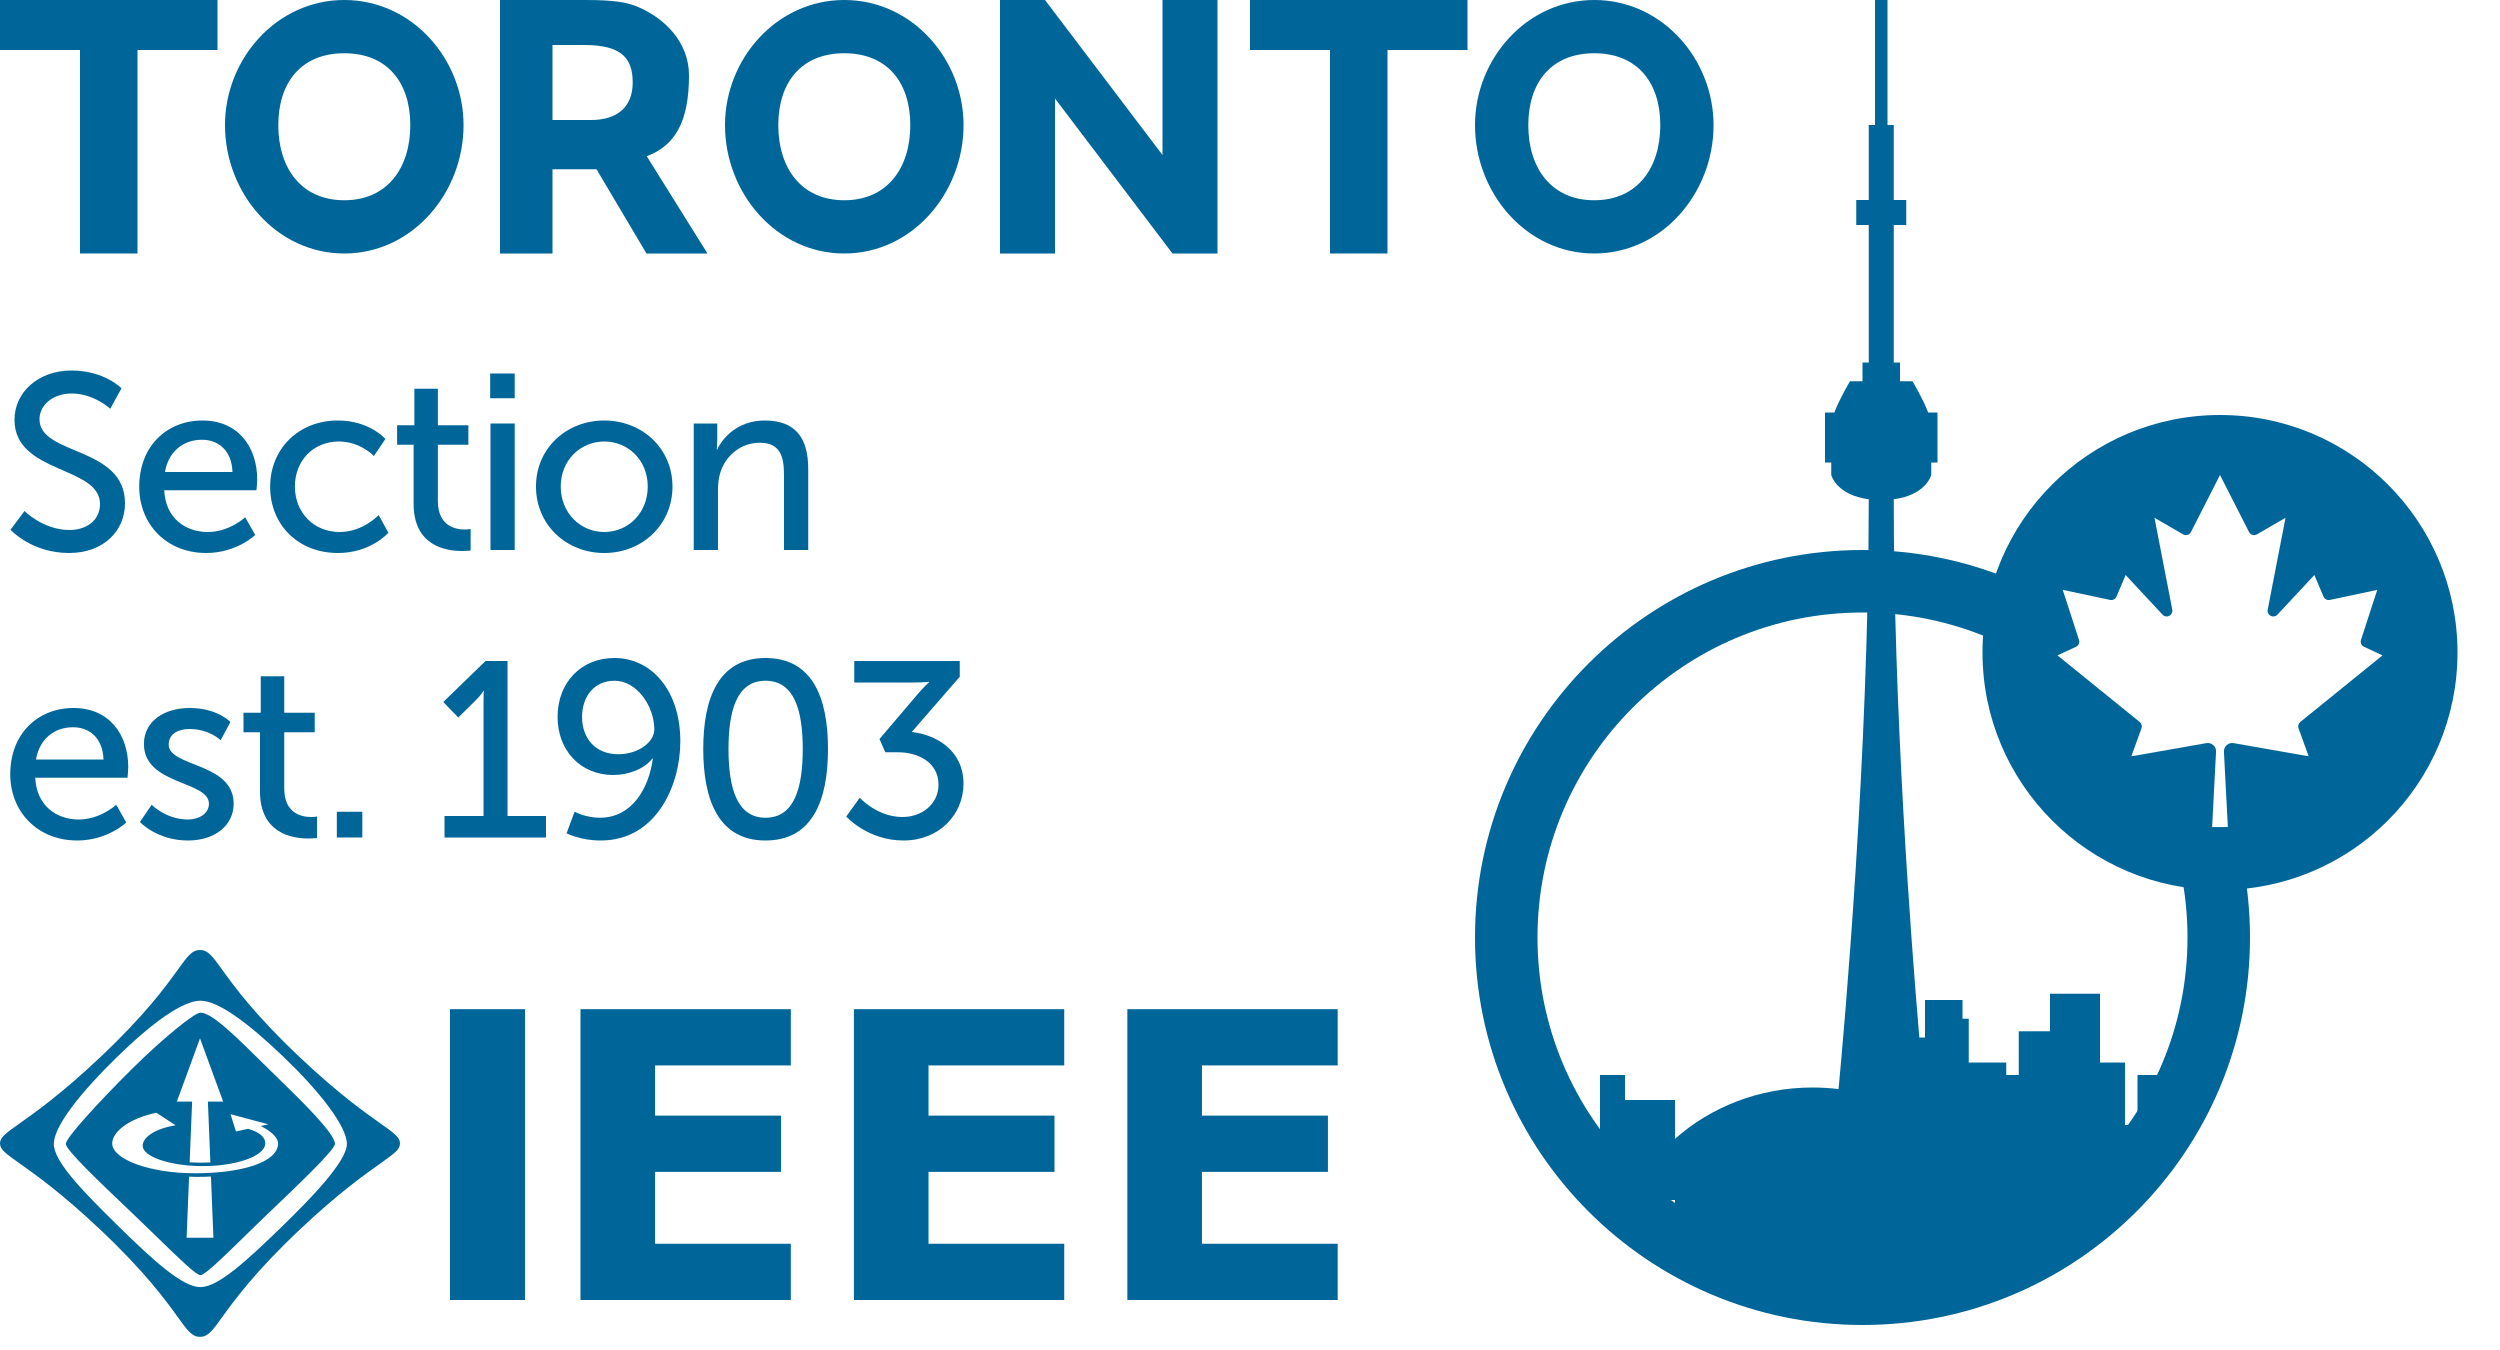
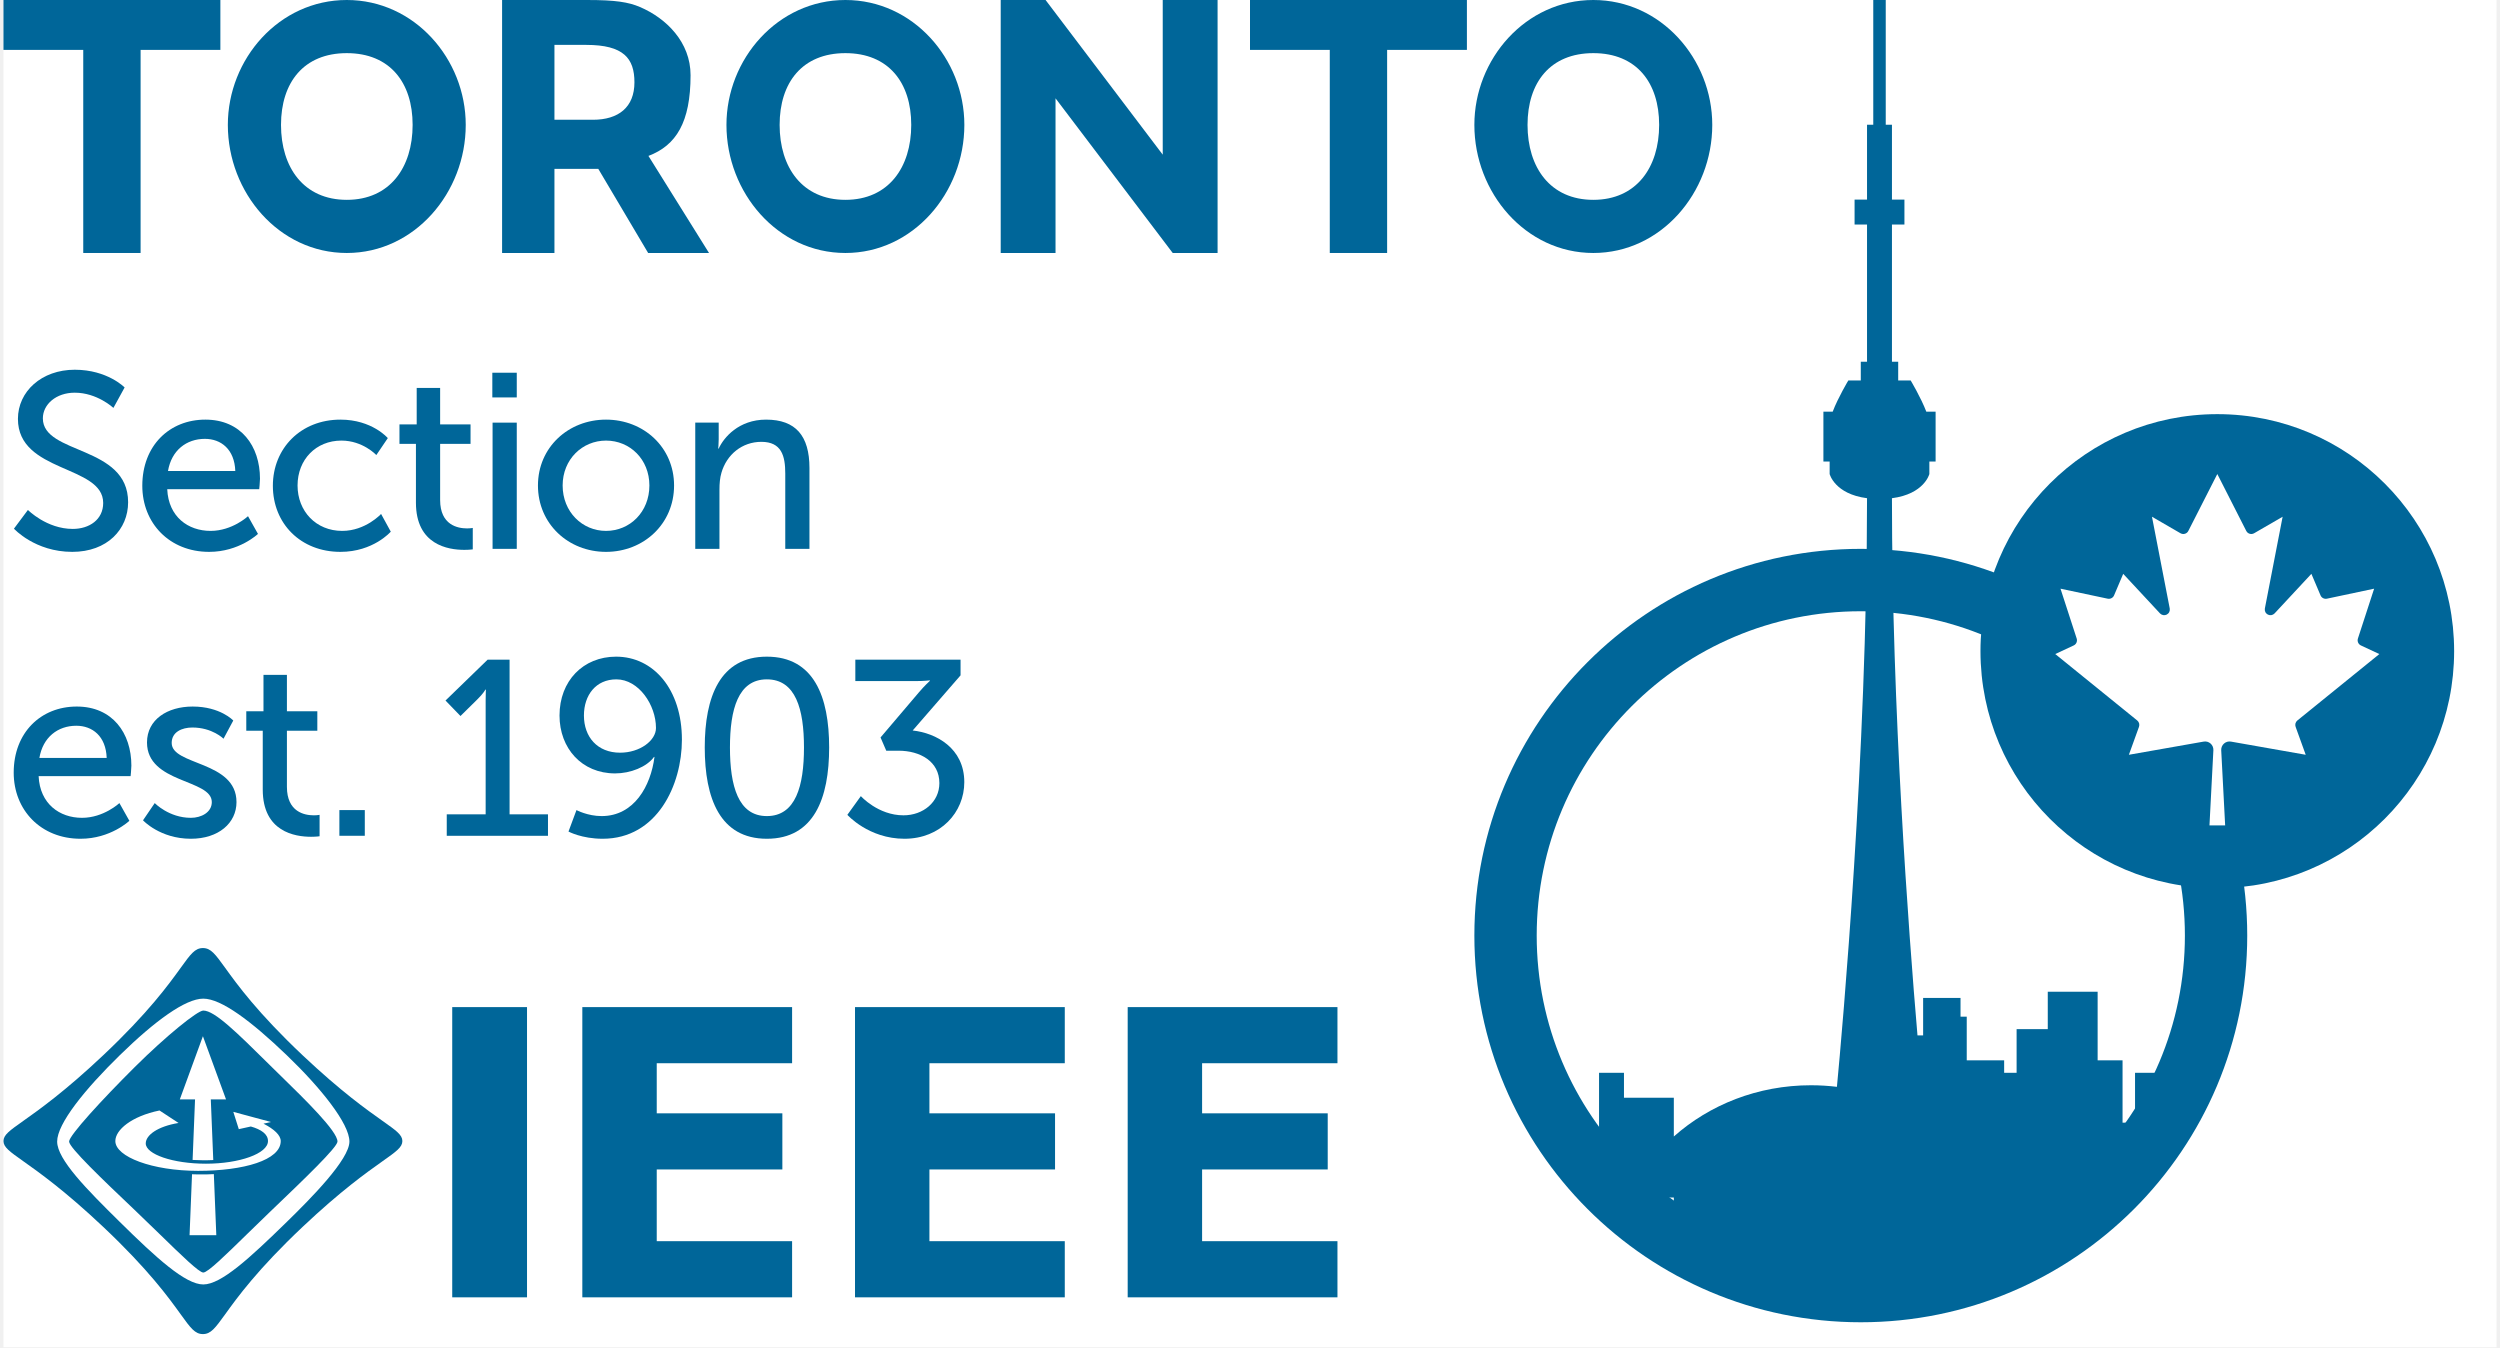
- <svg xmlns="http://www.w3.org/2000/svg" width="100" height="54" viewBox="0 0 100 54" fill="none">
-   <rect width="100" height="54" fill="white" />
-   <path d="M21 52H18V40.367H21V52Z" fill="#006699" />
-   <path d="M31.633 52H23.219V40.367H31.633V42.617H26.203V44.625H31.242V46.875H26.203V49.75H31.633V52Z" fill="#006699" />
-   <path d="M42.57 52H34.156V40.367H42.57V42.617H37.141V44.625H42.18V46.875H37.141V49.75H42.57V52Z" fill="#006699" />
-   <path d="M53.508 52H45.094V40.367H53.508V42.617H48.078V44.625H53.117V46.875H48.078V49.75H53.508V52Z" fill="#006699" />
-   <path d="M0.42 21.19C0.42 21.19 1.26 22.12 2.76 22.12C4.16 22.12 5 21.22 5 20.13C5 17.84 1.58 18.23 1.58 16.77C1.58 16.21 2.11 15.74 2.86 15.74C3.76 15.74 4.41 16.35 4.41 16.35L4.86 15.53C4.86 15.53 4.17 14.82 2.86 14.82C1.53 14.82 0.58 15.69 0.58 16.79C0.58 18.96 4 18.63 4 20.16C4 20.83 3.44 21.2 2.78 21.2C1.73 21.2 0.98 20.44 0.98 20.44L0.42 21.19Z" fill="#006699" />
-   <path d="M5.569 19.47C5.569 20.97 6.659 22.12 8.249 22.12C9.459 22.12 10.209 21.4 10.209 21.4L9.809 20.69C9.809 20.69 9.179 21.28 8.309 21.28C7.409 21.28 6.619 20.72 6.569 19.61H10.259C10.259 19.61 10.289 19.32 10.289 19.19C10.289 17.88 9.529 16.82 8.099 16.82C6.659 16.82 5.569 17.86 5.569 19.47ZM6.599 18.88C6.739 18.05 7.339 17.59 8.079 17.59C8.729 17.59 9.269 18.01 9.299 18.88H6.599Z" fill="#006699" />
-   <path d="M10.806 19.47C10.806 20.99 11.926 22.12 13.516 22.12C14.836 22.12 15.536 21.31 15.536 21.31L15.146 20.6C15.146 20.6 14.526 21.28 13.586 21.28C12.536 21.28 11.796 20.49 11.796 19.46C11.796 18.42 12.536 17.66 13.556 17.66C14.416 17.66 14.956 18.24 14.956 18.24L15.416 17.56C15.416 17.56 14.786 16.82 13.516 16.82C11.926 16.82 10.806 17.97 10.806 19.47Z" fill="#006699" />
-   <path d="M16.544 20.15C16.544 21.84 17.834 22.04 18.485 22.04C18.684 22.04 18.825 22.02 18.825 22.02V21.16C18.825 21.16 18.735 21.18 18.595 21.18C18.224 21.18 17.515 21.05 17.515 20.04V17.79H18.735V17.01H17.515V15.55H16.575V17.01H15.884V17.79H16.544V20.15Z" fill="#006699" />
-   <path d="M19.608 15.93H20.588V14.94H19.608V15.93ZM19.619 22H20.588V16.94H19.619V22Z" fill="#006699" />
-   <path d="M21.439 19.46C21.439 21 22.659 22.12 24.169 22.12C25.679 22.12 26.899 21 26.899 19.46C26.899 17.93 25.679 16.82 24.169 16.82C22.659 16.82 21.439 17.93 21.439 19.46ZM22.429 19.46C22.429 18.41 23.219 17.66 24.169 17.66C25.129 17.66 25.909 18.41 25.909 19.46C25.909 20.52 25.129 21.28 24.169 21.28C23.219 21.28 22.429 20.52 22.429 19.46Z" fill="#006699" />
-   <path d="M27.749 22H28.719V19.63C28.719 19.38 28.739 19.15 28.799 18.95C29.009 18.22 29.629 17.71 30.399 17.71C31.209 17.71 31.359 18.27 31.359 18.98V22H32.329V18.76C32.329 17.47 31.779 16.82 30.589 16.82C29.489 16.82 28.889 17.54 28.689 17.98H28.669C28.669 17.98 28.689 17.81 28.689 17.61V16.94H27.749V22Z" fill="#006699" />
-   <path d="M0.41 30.97C0.41 32.47 1.5 33.62 3.09 33.62C4.3 33.62 5.05 32.9 5.05 32.9L4.65 32.19C4.65 32.19 4.02 32.78 3.15 32.78C2.25 32.78 1.46 32.22 1.41 31.11H5.1C5.1 31.11 5.13 30.82 5.13 30.69C5.13 29.38 4.37 28.32 2.94 28.32C1.5 28.32 0.41 29.36 0.41 30.97ZM1.44 30.38C1.58 29.55 2.18 29.09 2.92 29.09C3.57 29.09 4.11 29.51 4.14 30.38H1.44Z" fill="#006699" />
-   <path d="M5.597 32.88C5.597 32.88 6.277 33.62 7.517 33.62C8.627 33.62 9.347 32.99 9.347 32.15C9.347 30.49 6.747 30.69 6.747 29.78C6.747 29.34 7.157 29.16 7.577 29.16C8.377 29.16 8.827 29.61 8.827 29.61L9.217 28.88C9.217 28.88 8.697 28.32 7.587 28.32C6.577 28.32 5.757 28.84 5.757 29.76C5.757 31.41 8.357 31.22 8.357 32.15C8.357 32.56 7.937 32.78 7.517 32.78C6.637 32.78 6.067 32.19 6.067 32.19L5.597 32.88Z" fill="#006699" />
-   <path d="M10.399 31.65C10.399 33.34 11.69 33.54 12.339 33.54C12.54 33.54 12.68 33.52 12.68 33.52V32.66C12.68 32.66 12.589 32.68 12.45 32.68C12.079 32.68 11.37 32.55 11.37 31.54V29.29H12.589V28.51H11.37V27.05H10.43V28.51H9.739V29.29H10.399V31.65Z" fill="#006699" />
-   <path d="M13.473 33.5H14.493V32.47H13.473V33.5Z" fill="#006699" />
-   <path d="M17.781 33.5H21.841V32.64H20.301V26.44H19.421L17.731 28.08L18.331 28.7L18.991 28.05C19.251 27.8 19.331 27.64 19.331 27.64H19.351C19.351 27.64 19.341 27.86 19.341 28.08V32.64H17.781V33.5Z" fill="#006699" />
-   <path d="M24.033 33.62C26.223 33.62 27.213 31.46 27.213 29.65C27.213 27.63 26.073 26.32 24.573 26.32C23.253 26.32 22.303 27.29 22.303 28.68C22.303 29.99 23.193 31 24.533 31C25.153 31 25.803 30.74 26.093 30.34H26.113C25.963 31.51 25.293 32.71 23.993 32.71C23.433 32.71 22.983 32.47 22.983 32.47L22.663 33.33C22.663 33.33 23.193 33.62 24.033 33.62ZM24.733 30.17C23.823 30.17 23.283 29.54 23.283 28.68C23.283 27.86 23.763 27.23 24.583 27.23C25.483 27.23 26.173 28.26 26.173 29.18C26.173 29.68 25.533 30.17 24.733 30.17Z" fill="#006699" />
-   <path d="M30.62 33.62C32.51 33.62 33.12 32 33.12 29.96C33.12 27.93 32.51 26.32 30.62 26.32C28.74 26.32 28.13 27.93 28.13 29.96C28.13 32 28.74 33.62 30.62 33.62ZM30.62 32.71C29.47 32.71 29.14 31.5 29.14 29.96C29.14 28.43 29.47 27.23 30.62 27.23C31.78 27.23 32.11 28.43 32.11 29.96C32.11 31.5 31.78 32.71 30.62 32.71Z" fill="#006699" />
-   <path d="M33.85 32.66C33.85 32.66 34.7 33.62 36.14 33.62C37.59 33.62 38.54 32.56 38.54 31.35C38.54 29.98 37.4 29.38 36.47 29.28L38.39 27.07V26.44H34.17V27.3H36.56C36.95 27.3 37.16 27.27 37.16 27.27V27.29C37.16 27.29 36.95 27.48 36.72 27.75L35.18 29.56L35.41 30.09H35.9C36.77 30.09 37.54 30.52 37.54 31.39C37.54 32.15 36.89 32.68 36.1 32.68C35.08 32.68 34.39 31.91 34.39 31.91L33.85 32.66Z" fill="#006699" />
-   <path d="M40 10.14H42.2V3.94L46.9 10.14H48.7V0H46.5V6.2L41.8 0H40V10.14Z" fill="#006699" />
-   <path d="M20 10.14H22.1V6.77H23.86L25.859 10.14H28.3L25.87 6.25C26.985 5.827 27.56 4.9 27.56 3.014C27.56 1.69 26.587 0.732 25.532 0.282C25.071 0.085 24.55 0 23.405 0H20V10.14ZM22.1 4.8V1.8H23.375C24.877 1.8 25.308 2.342 25.308 3.3C25.308 4.3 24.669 4.8 23.643 4.8H22.1Z" fill="#006699" />
-   <path d="M3.2 10.14H5.5V2H8.7V0H0V2H3.2V10.14Z" fill="#006699" />
-   <path d="M9 5.006C9 7.723 11.054 10.14 13.771 10.14C16.488 10.14 18.542 7.723 18.542 5.006C18.542 2.367 16.488 0 13.771 0C11.054 0 9 2.367 9 5.006ZM11.132 5.006C11.132 3.31 12.041 2.13 13.771 2.13C15.501 2.13 16.412 3.31 16.412 5.006C16.412 6.71 15.501 8.01 13.771 8.01C12.041 8.01 11.132 6.71 11.132 5.006Z" fill="#006699" />
-   <path d="M53.2 10.14H55.5V2H58.7V0H50V2H53.2V10.14Z" fill="#006699" />
-   <path d="M59 5.006C59 7.723 61.054 10.14 63.771 10.14C66.488 10.14 68.542 7.723 68.542 5.006C68.542 2.367 66.488 0 63.771 0C61.054 0 59 2.367 59 5.006ZM61.132 5.006C61.132 3.31 62.041 2.13 63.771 2.13C65.501 2.13 66.412 3.31 66.412 5.006C66.412 6.71 65.501 8.01 63.771 8.01C62.041 8.01 61.132 6.71 61.132 5.006Z" fill="#006699" />
-   <path d="M29 5.006C29 7.723 31.054 10.14 33.771 10.14C36.488 10.14 38.542 7.723 38.542 5.006C38.542 2.367 36.488 0 33.771 0C31.054 0 29 2.367 29 5.006ZM31.132 5.006C31.132 3.31 32.041 2.13 33.771 2.13C35.501 2.13 36.412 3.31 36.412 5.006C36.412 6.71 35.501 8.01 33.771 8.01C32.041 8.01 31.132 6.71 31.132 5.006Z" fill="#006699" />
-   <path fill-rule="evenodd" clip-rule="evenodd" d="M7.109 38.793C7.506 38.242 7.681 38 8 38V45.737V53.474C7.681 53.474 7.506 53.231 7.109 52.681C6.624 52.01 5.809 50.881 4 49.175C2.458 47.722 1.425 46.99 0.795 46.545C0.242 46.153 0 45.983 0 45.737C0 45.491 0.242 45.32 0.795 44.929C1.425 44.483 2.458 43.752 4 42.298C5.809 40.593 6.624 39.464 7.109 38.793ZM8.891 38.793C8.494 38.242 8.319 38 8 38V45.737V53.474C8.319 53.474 8.494 53.231 8.891 52.681C9.376 52.01 10.191 50.881 12 49.175C13.541 47.722 14.575 46.99 15.205 46.545C15.758 46.153 16 45.983 16 45.737C16 45.491 15.758 45.32 15.205 44.929C14.575 44.483 13.541 43.752 12 42.298C10.191 40.593 9.376 39.464 8.891 38.793Z" fill="#006699" />
-   <path fill-rule="evenodd" clip-rule="evenodd" d="M8.015 51.484C8.733 51.484 9.882 50.424 11.364 48.978C12.345 48.022 13.876 46.473 13.876 45.756C13.876 45.04 12.739 43.614 11.364 42.296C9.933 40.923 8.733 40.029 8.015 40.029C7.297 40.029 6.071 40.923 4.665 42.296C3.26 43.668 2.153 45.04 2.153 45.756C2.153 46.472 3.338 47.671 4.665 48.978C6.131 50.421 7.297 51.484 8.015 51.484ZM10.663 42.671C10.697 42.705 10.732 42.739 10.766 42.773C10.884 42.889 11.016 43.018 11.156 43.155C12.088 44.064 13.398 45.342 13.398 45.756C13.398 45.985 12.033 47.29 10.799 48.47L10.766 48.501C10.426 48.825 10.096 49.149 9.787 49.45C8.896 50.321 8.194 51.007 8.015 51.007C7.846 51.007 7.144 50.323 6.282 49.483C5.958 49.169 5.612 48.832 5.264 48.501C3.966 47.27 2.632 45.997 2.632 45.756C2.632 45.513 3.952 44.076 5.264 42.773C6.53 41.516 7.785 40.506 8.015 40.506C8.471 40.506 9.364 41.388 10.663 42.671Z" fill="white" />
-   <path fill-rule="evenodd" clip-rule="evenodd" d="M8 41.534L8.927 44.065H8.316L8.415 46.498C8.156 46.511 7.858 46.51 7.586 46.494L7.685 44.065H7.073L8 41.534ZM7.563 47.067L7.464 49.51H8.537L8.438 47.061C8.254 47.074 8.065 47.074 7.869 47.074C7.848 47.074 7.826 47.074 7.805 47.074C7.725 47.074 7.644 47.072 7.563 47.067Z" fill="white" />
-   <path fill-rule="evenodd" clip-rule="evenodd" d="M7.805 46.931C9.637 46.931 11.122 46.501 11.122 45.737C11.122 45.504 10.857 45.257 10.43 45.04L10.732 44.973L9.22 44.567L9.439 45.259L9.922 45.152C10.338 45.272 10.61 45.458 10.61 45.737C10.61 46.241 9.456 46.644 8.122 46.644C6.788 46.644 5.707 46.262 5.707 45.832C5.707 45.498 6.184 45.15 7.022 45.011L6.258 44.511C5.132 44.742 4.488 45.29 4.488 45.737C4.488 46.367 5.973 46.931 7.805 46.931Z" fill="white" />
-   <path fill-rule="evenodd" clip-rule="evenodd" d="M74.5 50.5C81.68 50.5 87.5 44.68 87.5 37.5C87.5 30.32 81.68 24.5 74.5 24.5C67.32 24.5 61.5 30.32 61.5 37.5C61.5 44.68 67.32 50.5 74.5 50.5ZM74.5 53C83.06 53 90 46.06 90 37.5C90 28.94 83.06 22 74.5 22C65.94 22 59 28.94 59 37.5C59 46.06 65.94 53 74.5 53Z" fill="#006699" />
-   <path d="M75 0H75.5V5H75.75V8H76.25V9H75.75V14.5H76V15.25H76.5C76.5 15.25 76.914 15.94 77.127 16.5H77.5V18.5H77.25V19C77.25 19 77.049 19.802 75.75 19.97V20C75.75 28.374 76.413 37.278 76.773 41.5H77V40H78.5V40.75H78.75V42.5H80.25V43H80.75V41.25H82V39.75H84V42.5H85V45H85.5V43H87.5V45.5H86V47H84V48.75H82V50H81V51H67V48H65.93L64.999 48.384C65.051 48.255 65.106 48.126 65.165 48H65V47H64V43H65V44H67V45.553C68.434 44.281 70.37 43.5 72.5 43.5C72.853 43.5 73.201 43.522 73.542 43.563C73.76 41.258 74.75 30.233 74.75 20V19.97C73.451 19.802 73.25 19 73.25 19V18.5H73V16.5H73.373C73.586 15.94 74 15.25 74 15.25H74.5V14.5H74.75V9H74.25V8H74.75V5H75V0Z" fill="#006699" />
-   <circle cx="88.8" cy="26.1" r="9.5" fill="#006699" />
-   <path d="M88.485 33.083L88.642 30.067C88.645 30.018 88.636 29.968 88.617 29.923C88.597 29.877 88.568 29.836 88.531 29.803C88.493 29.77 88.449 29.746 88.401 29.733C88.354 29.719 88.304 29.717 88.255 29.725L85.253 30.253L85.658 29.134C85.675 29.09 85.677 29.041 85.664 28.996C85.652 28.95 85.625 28.909 85.588 28.879L82.3 26.216L83.041 25.87C83.091 25.847 83.13 25.806 83.152 25.755C83.174 25.704 83.177 25.647 83.159 25.594L82.51 23.595L84.404 23.997C84.455 24.008 84.508 24.001 84.555 23.976C84.601 23.952 84.638 23.913 84.659 23.864L85.026 23.001L86.504 24.588C86.538 24.624 86.582 24.647 86.63 24.655C86.679 24.664 86.729 24.656 86.772 24.634C86.816 24.611 86.851 24.575 86.873 24.531C86.894 24.487 86.901 24.437 86.892 24.389L86.179 20.712L87.322 21.373C87.348 21.389 87.378 21.399 87.409 21.402C87.44 21.406 87.471 21.404 87.501 21.395C87.531 21.386 87.558 21.371 87.582 21.351C87.606 21.331 87.626 21.306 87.64 21.279L88.8 19L89.96 21.279C89.974 21.306 89.993 21.331 90.017 21.351C90.041 21.371 90.069 21.386 90.099 21.395C90.128 21.404 90.16 21.406 90.191 21.402C90.221 21.399 90.251 21.389 90.278 21.373L91.421 20.712L90.708 24.389C90.699 24.437 90.705 24.487 90.727 24.531C90.748 24.575 90.784 24.611 90.827 24.634C90.871 24.656 90.921 24.664 90.969 24.655C91.017 24.647 91.062 24.624 91.096 24.588L92.574 23.001L92.941 23.864C92.962 23.913 92.998 23.952 93.045 23.976C93.091 24.001 93.145 24.008 93.196 23.997L95.09 23.595L94.44 25.594C94.423 25.647 94.425 25.704 94.447 25.755C94.469 25.806 94.509 25.847 94.559 25.87L95.3 26.216L92.011 28.879C91.975 28.909 91.948 28.95 91.936 28.996C91.923 29.041 91.925 29.09 91.942 29.134L92.347 30.253L89.345 29.725C89.296 29.717 89.246 29.719 89.198 29.733C89.15 29.746 89.106 29.77 89.069 29.803C89.032 29.836 89.002 29.877 88.983 29.923C88.964 29.968 88.955 30.018 88.957 30.067L89.114 33.083H88.485Z" fill="white" />
+ <svg xmlns="http://www.w3.org/2000/svg" width="360px" height="194px" viewBox="0 0 359 194" version="1.1">
+   <g id="surface1">
+     <rect x="0" y="0" width="359" height="194" style="fill:rgb(100%,100%,100%);fill-opacity:1;stroke:none;" />
+     <path style=" stroke:none;fill-rule:nonzero;fill:rgb(0%,40%,60%);fill-opacity:1;" d="M 75.391 186.816 L 64.621 186.816 L 64.621 145.023 L 75.391 145.023 Z M 75.391 186.816 " />
+     <path style=" stroke:none;fill-rule:nonzero;fill:rgb(0%,40%,60%);fill-opacity:1;" d="M 113.562 186.816 L 83.355 186.816 L 83.355 145.023 L 113.562 145.023 L 113.562 153.105 L 94.07 153.105 L 94.07 160.32 L 112.16 160.32 L 112.16 168.402 L 94.07 168.402 L 94.07 178.73 L 113.562 178.73 Z M 113.562 186.816 " />
+     <path style=" stroke:none;fill-rule:nonzero;fill:rgb(0%,40%,60%);fill-opacity:1;" d="M 152.828 186.816 L 122.621 186.816 L 122.621 145.023 L 152.828 145.023 L 152.828 153.105 L 133.336 153.105 L 133.336 160.32 L 151.426 160.32 L 151.426 168.402 L 133.336 168.402 L 133.336 178.73 L 152.828 178.73 Z M 152.828 186.816 " />
+     <path style=" stroke:none;fill-rule:nonzero;fill:rgb(0%,40%,60%);fill-opacity:1;" d="M 192.094 186.816 L 161.887 186.816 L 161.887 145.023 L 192.094 145.023 L 192.094 153.105 L 172.602 153.105 L 172.602 160.32 L 190.691 160.32 L 190.691 168.402 L 172.602 168.402 L 172.602 178.73 L 192.094 178.73 Z M 192.094 186.816 " />
+     <path style=" stroke:none;fill-rule:nonzero;fill:rgb(0%,40%,60%);fill-opacity:1;" d="M 1.508 76.129 C 1.508 76.129 4.523 79.469 9.906 79.469 C 14.934 79.469 17.949 76.234 17.949 72.32 C 17.949 64.094 5.672 65.492 5.672 60.246 C 5.672 58.234 7.574 56.547 10.266 56.547 C 13.5 56.547 15.832 58.738 15.832 58.738 L 17.445 55.793 C 17.445 55.793 14.969 53.242 10.266 53.242 C 5.492 53.242 2.082 56.367 2.082 60.32 C 2.082 68.117 14.359 66.93 14.359 72.426 C 14.359 74.832 12.348 76.164 9.98 76.164 C 6.211 76.164 3.52 73.434 3.52 73.434 Z M 1.508 76.129 " />
+     <path style=" stroke:none;fill-rule:nonzero;fill:rgb(0%,40%,60%);fill-opacity:1;" d="M 19.992 69.949 C 19.992 75.336 23.906 79.469 29.613 79.469 C 33.957 79.469 36.648 76.883 36.648 76.883 L 35.215 74.332 C 35.215 74.332 32.953 76.449 29.828 76.449 C 26.598 76.449 23.762 74.438 23.582 70.449 L 36.828 70.449 C 36.828 70.449 36.938 69.41 36.938 68.941 C 36.938 64.234 34.207 60.426 29.074 60.426 C 23.906 60.426 19.992 64.164 19.992 69.949 Z M 23.691 67.828 C 24.191 64.848 26.348 63.195 29.004 63.195 C 31.336 63.195 33.273 64.703 33.383 67.828 Z M 23.691 67.828 " />
+     <path style=" stroke:none;fill-rule:nonzero;fill:rgb(0%,40%,60%);fill-opacity:1;" d="M 38.793 69.949 C 38.793 75.41 42.812 79.469 48.523 79.469 C 53.262 79.469 55.773 76.559 55.773 76.559 L 54.375 74.008 C 54.375 74.008 52.148 76.449 48.773 76.449 C 45.004 76.449 42.348 73.613 42.348 69.91 C 42.348 66.176 45.004 63.445 48.664 63.445 C 51.754 63.445 53.691 65.527 53.691 65.527 L 55.344 63.086 C 55.344 63.086 53.082 60.426 48.523 60.426 C 42.812 60.426 38.793 64.559 38.793 69.949 Z M 38.793 69.949 " />
+     <path style=" stroke:none;fill-rule:nonzero;fill:rgb(0%,40%,60%);fill-opacity:1;" d="M 59.395 72.391 C 59.395 78.461 64.027 79.18 66.359 79.18 C 67.078 79.18 67.578 79.109 67.578 79.109 L 67.578 76.02 C 67.578 76.02 67.258 76.09 66.754 76.09 C 65.426 76.09 62.879 75.625 62.879 71.996 L 62.879 63.914 L 67.258 63.914 L 67.258 61.109 L 62.879 61.109 L 62.879 55.863 L 59.504 55.863 L 59.504 61.109 L 57.023 61.109 L 57.023 63.914 L 59.395 63.914 Z M 59.395 72.391 " />
+     <path style=" stroke:none;fill-rule:nonzero;fill:rgb(0%,40%,60%);fill-opacity:1;" d="M 70.395 57.23 L 73.914 57.23 L 73.914 53.672 L 70.395 53.672 Z M 70.43 79.035 L 73.914 79.035 L 73.914 60.859 L 70.43 60.859 Z M 70.43 79.035 " />
+     <path style=" stroke:none;fill-rule:nonzero;fill:rgb(0%,40%,60%);fill-opacity:1;" d="M 76.965 69.91 C 76.965 75.445 81.344 79.469 86.766 79.469 C 92.188 79.469 96.566 75.445 96.566 69.91 C 96.566 64.414 92.188 60.426 86.766 60.426 C 81.344 60.426 76.965 64.414 76.965 69.91 Z M 80.52 69.91 C 80.52 66.141 83.355 63.445 86.766 63.445 C 90.211 63.445 93.012 66.141 93.012 69.91 C 93.012 73.719 90.211 76.449 86.766 76.449 C 83.355 76.449 80.52 73.719 80.52 69.91 Z M 80.52 69.91 " />
+     <path style=" stroke:none;fill-rule:nonzero;fill:rgb(0%,40%,60%);fill-opacity:1;" d="M 99.617 79.035 L 103.102 79.035 L 103.102 70.523 C 103.102 69.625 103.172 68.797 103.387 68.078 C 104.141 65.457 106.367 63.625 109.133 63.625 C 112.039 63.625 112.578 65.637 112.578 68.188 L 112.578 79.035 L 116.062 79.035 L 116.062 67.398 C 116.062 62.762 114.086 60.426 109.816 60.426 C 105.867 60.426 103.711 63.016 102.992 64.594 L 102.922 64.594 C 102.922 64.594 102.992 63.984 102.992 63.266 L 102.992 60.859 L 99.617 60.859 Z M 99.617 79.035 " />
+     <path style=" stroke:none;fill-rule:nonzero;fill:rgb(0%,40%,60%);fill-opacity:1;" d="M 1.473 111.262 C 1.473 116.652 5.387 120.781 11.094 120.781 C 15.438 120.781 18.129 118.195 18.129 118.195 L 16.695 115.645 C 16.695 115.645 14.434 117.766 11.309 117.766 C 8.078 117.766 5.242 115.754 5.062 111.766 L 18.309 111.766 C 18.309 111.766 18.418 110.723 18.418 110.258 C 18.418 105.551 15.688 101.742 10.555 101.742 C 5.387 101.742 1.473 105.48 1.473 111.262 Z M 5.172 109.145 C 5.672 106.16 7.828 104.508 10.484 104.508 C 12.816 104.508 14.754 106.016 14.863 109.145 Z M 5.172 109.145 " />
+     <path style=" stroke:none;fill-rule:nonzero;fill:rgb(0%,40%,60%);fill-opacity:1;" d="M 20.094 118.125 C 20.094 118.125 22.535 120.781 26.984 120.781 C 30.973 120.781 33.555 118.52 33.555 115.5 C 33.555 109.539 24.223 110.258 24.223 106.988 C 24.223 105.406 25.695 104.762 27.203 104.762 C 30.074 104.762 31.688 106.375 31.688 106.375 L 33.09 103.754 C 33.09 103.754 31.223 101.742 27.238 101.742 C 23.613 101.742 20.668 103.609 20.668 106.914 C 20.668 112.844 30 112.16 30 115.5 C 30 116.977 28.492 117.766 26.984 117.766 C 23.828 117.766 21.781 115.645 21.781 115.645 Z M 20.094 118.125 " />
+     <path style=" stroke:none;fill-rule:nonzero;fill:rgb(0%,40%,60%);fill-opacity:1;" d="M 37.336 113.707 C 37.336 119.777 41.965 120.496 44.297 120.496 C 45.016 120.496 45.52 120.422 45.52 120.422 L 45.52 117.336 C 45.52 117.336 45.195 117.406 44.695 117.406 C 43.367 117.406 40.816 116.938 40.816 113.309 L 40.816 105.227 L 45.195 105.227 L 45.195 102.426 L 40.816 102.426 L 40.816 97.18 L 37.441 97.18 L 37.441 102.426 L 34.965 102.426 L 34.965 105.227 L 37.336 105.227 Z M 37.336 113.707 " />
+     <path style=" stroke:none;fill-rule:nonzero;fill:rgb(0%,40%,60%);fill-opacity:1;" d="M 48.371 120.352 L 52.031 120.352 L 52.031 116.652 L 48.371 116.652 Z M 48.371 120.352 " />
+     <path style=" stroke:none;fill-rule:nonzero;fill:rgb(0%,40%,60%);fill-opacity:1;" d="M 63.832 120.352 L 78.41 120.352 L 78.41 117.262 L 72.879 117.262 L 72.879 94.988 L 69.723 94.988 L 63.652 100.879 L 65.809 103.105 L 68.176 100.773 C 69.109 99.875 69.398 99.301 69.398 99.301 L 69.469 99.301 C 69.469 99.301 69.434 100.09 69.434 100.879 L 69.434 117.262 L 63.832 117.262 Z M 63.832 120.352 " />
+     <path style=" stroke:none;fill-rule:nonzero;fill:rgb(0%,40%,60%);fill-opacity:1;" d="M 86.281 120.781 C 94.141 120.781 97.695 113.023 97.695 106.52 C 97.695 99.262 93.602 94.559 88.219 94.559 C 83.48 94.559 80.07 98.043 80.07 103.035 C 80.07 107.742 83.266 111.371 88.074 111.371 C 90.301 111.371 92.633 110.438 93.676 109 L 93.746 109 C 93.207 113.203 90.805 117.516 86.137 117.516 C 84.125 117.516 82.512 116.652 82.512 116.652 L 81.363 119.742 C 81.363 119.742 83.266 120.781 86.281 120.781 Z M 88.793 108.387 C 85.527 108.387 83.586 106.125 83.586 103.035 C 83.586 100.09 85.312 97.828 88.254 97.828 C 91.484 97.828 93.961 101.527 93.961 104.832 C 93.961 106.629 91.664 108.387 88.793 108.387 Z M 88.793 108.387 " />
+     <path style=" stroke:none;fill-rule:nonzero;fill:rgb(0%,40%,60%);fill-opacity:1;" d="M 109.926 120.781 C 116.711 120.781 118.898 114.965 118.898 107.633 C 118.898 100.34 116.711 94.559 109.926 94.559 C 103.176 94.559 100.984 100.34 100.984 107.633 C 100.984 114.965 103.176 120.781 109.926 120.781 Z M 109.926 117.516 C 105.797 117.516 104.613 113.168 104.613 107.633 C 104.613 102.137 105.797 97.828 109.926 97.828 C 114.09 97.828 115.273 102.137 115.273 107.633 C 115.273 113.168 114.09 117.516 109.926 117.516 Z M 109.926 117.516 " />
+     <path style=" stroke:none;fill-rule:nonzero;fill:rgb(0%,40%,60%);fill-opacity:1;" d="M 121.52 117.336 C 121.52 117.336 124.574 120.781 129.742 120.781 C 134.949 120.781 138.359 116.977 138.359 112.629 C 138.359 107.707 134.266 105.551 130.926 105.191 L 137.82 97.25 L 137.82 94.988 L 122.668 94.988 L 122.668 98.078 L 131.25 98.078 C 132.648 98.078 133.402 97.969 133.402 97.969 L 133.402 98.043 C 133.402 98.043 132.648 98.723 131.824 99.695 L 126.297 106.195 L 127.121 108.102 L 128.879 108.102 C 132.004 108.102 134.77 109.645 134.77 112.77 C 134.77 115.5 132.434 117.406 129.598 117.406 C 125.938 117.406 123.461 114.641 123.461 114.641 Z M 121.52 117.336 " />
+     <path style=" stroke:none;fill-rule:nonzero;fill:rgb(0%,40%,60%);fill-opacity:1;" d="M 143.602 36.43 L 151.496 36.43 L 151.496 14.156 L 168.371 36.43 L 174.832 36.43 L 174.832 0 L 166.934 0 L 166.934 22.273 L 150.062 0 L 143.602 0 Z M 143.602 36.43 " />
+     <path style=" stroke:none;fill-rule:nonzero;fill:rgb(0%,40%,60%);fill-opacity:1;" d="M 71.801 36.43 L 79.34 36.43 L 79.34 24.32 L 85.656 24.32 L 92.832 36.43 L 101.598 36.43 L 92.875 22.453 C 96.875 20.938 98.941 17.605 98.941 10.828 C 98.941 6.07 95.449 2.633 91.66 1.012 C 90.004 0.305 88.137 0 84.023 0 L 71.801 0 Z M 79.34 17.246 L 79.34 6.465 L 83.918 6.465 C 89.309 6.465 90.859 8.414 90.859 11.855 C 90.859 15.449 88.562 17.246 84.879 17.246 Z M 79.34 17.246 " />
+     <path style=" stroke:none;fill-rule:nonzero;fill:rgb(0%,40%,60%);fill-opacity:1;" d="M 11.488 36.43 L 19.746 36.43 L 19.746 7.184 L 31.234 7.184 L 31.234 0 L 0 0 L 0 7.184 L 11.488 7.184 Z M 11.488 36.43 " />
+     <path style=" stroke:none;fill-rule:nonzero;fill:rgb(0%,40%,60%);fill-opacity:1;" d="M 32.309 17.984 C 32.309 27.746 39.684 36.43 49.438 36.43 C 59.191 36.43 66.566 27.746 66.566 17.984 C 66.566 8.504 59.191 0 49.438 0 C 39.684 0 32.309 8.504 32.309 17.984 Z M 39.965 17.984 C 39.965 11.891 43.227 7.652 49.438 7.652 C 55.648 7.652 58.918 11.891 58.918 17.984 C 58.918 24.105 55.648 28.777 49.438 28.777 C 43.227 28.777 39.965 24.105 39.965 17.984 Z M 39.965 17.984 " />
+     <path style=" stroke:none;fill-rule:nonzero;fill:rgb(0%,40%,60%);fill-opacity:1;" d="M 190.988 36.43 L 199.246 36.43 L 199.246 7.184 L 210.734 7.184 L 210.734 0 L 179.5 0 L 179.5 7.184 L 190.988 7.184 Z M 190.988 36.43 " />
+     <path style=" stroke:none;fill-rule:nonzero;fill:rgb(0%,40%,60%);fill-opacity:1;" d="M 211.809 17.984 C 211.809 27.746 219.184 36.43 228.938 36.43 C 238.691 36.43 246.066 27.746 246.066 17.984 C 246.066 8.504 238.691 0 228.938 0 C 219.184 0 211.809 8.504 211.809 17.984 Z M 219.465 17.984 C 219.465 11.891 222.727 7.652 228.938 7.652 C 235.148 7.652 238.418 11.891 238.418 17.984 C 238.418 24.105 235.148 28.777 228.938 28.777 C 222.727 28.777 219.465 24.105 219.465 17.984 Z M 219.465 17.984 " />
+     <path style=" stroke:none;fill-rule:nonzero;fill:rgb(0%,40%,60%);fill-opacity:1;" d="M 104.109 17.984 C 104.109 27.746 111.484 36.43 121.238 36.43 C 130.992 36.43 138.367 27.746 138.367 17.984 C 138.367 8.504 130.992 0 121.238 0 C 111.484 0 104.109 8.504 104.109 17.984 Z M 111.766 17.984 C 111.766 11.891 115.027 7.652 121.238 7.652 C 127.449 7.652 130.719 11.891 130.719 17.984 C 130.719 24.105 127.449 28.777 121.238 28.777 C 115.027 28.777 111.766 24.105 111.766 17.984 Z M 111.766 17.984 " />
+     <path style=" stroke:none;fill-rule:evenodd;fill:rgb(0%,40%,60%);fill-opacity:1;" d="M 25.52 139.367 C 26.945 137.391 27.574 136.52 28.719 136.52 L 28.719 192.109 C 27.574 192.109 26.945 191.238 25.52 189.262 C 23.781 186.848 20.855 182.793 14.359 176.668 C 8.824 171.445 5.113 168.816 2.852 167.215 C 0.867 165.809 0 165.195 0 164.312 C 0 163.43 0.867 162.816 2.852 161.41 C 5.113 159.809 8.824 157.184 14.359 151.961 C 20.855 145.832 23.781 141.777 25.52 139.367 Z M 31.922 139.367 C 30.492 137.391 29.863 136.52 28.719 136.52 L 28.719 192.109 C 29.863 192.109 30.492 191.238 31.922 189.262 C 33.66 186.848 36.586 182.793 43.078 176.668 C 48.613 171.445 52.324 168.816 54.586 167.215 C 56.574 165.809 57.441 165.195 57.441 164.312 C 57.441 163.43 56.574 162.816 54.586 161.41 C 52.324 159.809 48.613 157.184 43.078 151.961 C 36.586 145.832 33.66 141.777 31.922 139.367 Z M 31.922 139.367 " />
+     <path style=" stroke:none;fill-rule:evenodd;fill:rgb(100%,100%,100%);fill-opacity:1;" d="M 28.773 184.961 C 31.352 184.961 35.477 181.152 40.797 175.957 C 44.32 172.523 49.816 166.957 49.816 164.383 C 49.816 161.812 45.73 156.688 40.797 151.953 C 35.66 147.02 31.352 143.805 28.773 143.805 C 26.195 143.805 21.797 147.02 16.75 151.953 C 11.703 156.883 7.73 161.812 7.73 164.383 C 7.73 166.957 11.984 171.262 16.75 175.957 C 22.012 181.145 26.195 184.961 28.773 184.961 Z M 38.281 153.301 C 38.402 153.422 38.527 153.543 38.652 153.668 C 39.074 154.082 39.547 154.547 40.051 155.039 C 43.395 158.305 48.098 162.895 48.098 164.383 C 48.098 165.207 43.195 169.895 38.77 174.133 L 38.652 174.242 C 37.43 175.41 36.242 176.57 35.137 177.652 C 31.938 180.781 29.418 183.246 28.773 183.246 C 28.168 183.246 25.645 180.789 22.551 177.773 C 21.391 176.641 20.148 175.434 18.895 174.242 C 14.238 169.82 9.449 165.246 9.449 164.383 C 9.449 163.512 14.188 158.348 18.895 153.668 C 23.441 149.148 27.949 145.52 28.773 145.52 C 30.41 145.52 33.617 148.691 38.281 153.301 Z M 38.281 153.301 " />
+     <path style=" stroke:none;fill-rule:evenodd;fill:rgb(100%,100%,100%);fill-opacity:1;" d="M 28.719 149.215 L 32.047 158.309 L 29.855 158.309 L 30.211 167.047 C 29.281 167.098 28.207 167.09 27.234 167.031 L 27.586 158.309 L 25.395 158.309 Z M 27.152 169.094 L 26.797 177.867 L 30.648 177.867 L 30.293 169.074 C 29.633 169.121 28.953 169.117 28.25 169.117 C 28.172 169.117 28.098 169.117 28.02 169.117 C 27.734 169.117 27.441 169.109 27.152 169.094 Z M 27.152 169.094 " />
+     <path style=" stroke:none;fill-rule:evenodd;fill:rgb(100%,100%,100%);fill-opacity:1;" d="M 28.02 168.602 C 34.598 168.602 39.926 167.059 39.926 164.312 C 39.926 163.477 38.977 162.59 37.441 161.809 L 38.527 161.57 L 33.098 160.109 L 33.887 162.598 L 35.621 162.215 C 37.113 162.645 38.09 163.312 38.09 164.312 C 38.09 166.125 33.945 167.574 29.156 167.574 C 24.371 167.574 20.488 166.203 20.488 164.656 C 20.488 163.457 22.199 162.203 25.211 161.707 L 22.469 159.91 C 18.422 160.742 16.109 162.711 16.109 164.312 C 16.109 166.578 21.441 168.602 28.02 168.602 Z M 28.02 168.602 " />
+     <path style=" stroke:none;fill-rule:evenodd;fill:rgb(0%,40%,60%);fill-opacity:1;" d="M 267.453 181.426 C 293.23 181.426 314.125 160.516 314.125 134.723 C 314.125 108.93 293.23 88.02 267.453 88.02 C 241.68 88.02 220.785 108.93 220.785 134.723 C 220.785 160.516 241.68 181.426 267.453 181.426 Z M 267.453 190.406 C 298.188 190.406 323.102 165.477 323.102 134.723 C 323.102 103.969 298.188 79.035 267.453 79.035 C 236.723 79.035 211.809 103.969 211.809 134.723 C 211.809 165.477 236.723 190.406 267.453 190.406 Z M 267.453 190.406 " />
+     <path style=" stroke:none;fill-rule:nonzero;fill:rgb(0%,40%,60%);fill-opacity:1;" d="M 269.25 0 L 271.047 0 L 271.047 17.965 L 271.941 17.965 L 271.941 28.742 L 273.738 28.742 L 273.738 32.332 L 271.941 32.332 L 271.941 52.094 L 272.84 52.094 L 272.84 54.785 L 274.637 54.785 C 274.637 54.785 276.121 57.266 276.887 59.277 L 278.227 59.277 L 278.227 66.465 L 277.328 66.465 L 277.328 68.258 C 277.328 68.258 276.605 71.141 271.941 71.742 L 271.941 71.852 C 271.941 101.934 274.32 133.926 275.617 149.094 L 276.43 149.094 L 276.43 143.703 L 281.816 143.703 L 281.816 146.398 L 282.711 146.398 L 282.711 152.684 L 288.098 152.684 L 288.098 154.48 L 289.891 154.48 L 289.891 148.195 L 294.379 148.195 L 294.379 142.805 L 301.559 142.805 L 301.559 152.684 L 305.148 152.684 L 305.148 161.668 L 306.945 161.668 L 306.945 154.48 L 314.125 154.48 L 314.125 163.465 L 308.738 163.465 L 308.738 168.852 L 301.559 168.852 L 301.559 175.141 L 294.379 175.141 L 294.379 179.629 L 290.789 179.629 L 290.789 183.223 L 240.531 183.223 L 240.531 172.445 L 236.688 172.445 L 233.348 173.824 C 233.535 173.359 233.73 172.898 233.941 172.445 L 233.352 172.445 L 233.352 168.852 L 229.762 168.852 L 229.762 154.48 L 233.352 154.48 L 233.352 158.074 L 240.531 158.074 L 240.531 163.656 C 245.676 159.082 252.629 156.277 260.273 156.277 C 261.543 156.277 262.793 156.355 264.016 156.504 C 264.801 148.227 268.352 108.617 268.352 71.852 L 268.352 71.742 C 263.688 71.141 262.969 68.258 262.969 68.258 L 262.969 66.465 L 262.07 66.465 L 262.07 59.277 L 263.41 59.277 C 264.172 57.266 265.66 54.785 265.66 54.785 L 267.453 54.785 L 267.453 52.094 L 268.352 52.094 L 268.352 32.332 L 266.559 32.332 L 266.559 28.742 L 268.352 28.742 L 268.352 17.965 L 269.25 17.965 Z M 269.25 0 " />
+     <path style=" stroke:none;fill-rule:nonzero;fill:rgb(0%,40%,60%);fill-opacity:1;" d="M 352.895 93.766 C 352.895 112.617 337.629 127.895 318.793 127.895 C 299.957 127.895 284.688 112.617 284.688 93.766 C 284.688 74.918 299.957 59.637 318.793 59.637 C 337.629 59.637 352.895 74.918 352.895 93.766 Z M 352.895 93.766 " />
+     <path style=" stroke:none;fill-rule:nonzero;fill:rgb(100%,100%,100%);fill-opacity:1;" d="M 317.664 118.855 L 318.227 108.02 C 318.234 107.844 318.203 107.664 318.133 107.5 C 318.062 107.336 317.957 107.188 317.824 107.07 C 317.691 106.953 317.531 106.867 317.363 106.816 C 317.191 106.77 317.012 106.758 316.836 106.789 L 306.059 108.688 L 307.512 104.668 C 307.57 104.508 307.578 104.332 307.535 104.168 C 307.488 104.004 307.395 103.859 307.262 103.75 L 295.457 94.184 L 298.117 92.941 C 298.297 92.855 298.438 92.711 298.516 92.527 C 298.594 92.344 298.605 92.141 298.543 91.949 L 296.211 84.77 L 303.008 86.211 C 303.191 86.25 303.387 86.223 303.551 86.137 C 303.719 86.051 303.852 85.91 303.926 85.734 L 305.242 82.633 L 310.547 88.336 C 310.672 88.461 310.828 88.547 311.004 88.578 C 311.176 88.605 311.355 88.578 311.512 88.5 C 311.668 88.418 311.797 88.289 311.875 88.129 C 311.949 87.973 311.973 87.793 311.941 87.617 L 309.383 74.41 L 313.484 76.785 C 313.582 76.84 313.688 76.875 313.797 76.891 C 313.91 76.902 314.023 76.895 314.129 76.863 C 314.234 76.832 314.336 76.777 314.422 76.707 C 314.508 76.633 314.578 76.543 314.625 76.445 L 318.793 68.258 L 322.957 76.445 C 323.008 76.543 323.078 76.633 323.16 76.707 C 323.246 76.777 323.348 76.832 323.453 76.863 C 323.562 76.895 323.672 76.902 323.785 76.891 C 323.895 76.875 324 76.84 324.098 76.785 L 328.199 74.41 L 325.641 87.617 C 325.609 87.793 325.633 87.973 325.707 88.129 C 325.785 88.289 325.914 88.418 326.07 88.5 C 326.227 88.578 326.406 88.605 326.578 88.578 C 326.754 88.547 326.914 88.461 327.035 88.336 L 332.34 82.633 L 333.656 85.734 C 333.73 85.91 333.863 86.051 334.031 86.137 C 334.199 86.223 334.391 86.25 334.574 86.211 L 341.375 84.77 L 339.039 91.949 C 338.977 92.141 338.988 92.344 339.066 92.527 C 339.145 92.711 339.285 92.855 339.465 92.941 L 342.125 94.184 L 330.32 103.75 C 330.188 103.859 330.094 104.004 330.047 104.168 C 330.004 104.332 330.012 104.508 330.07 104.668 L 331.523 108.688 L 320.75 106.789 C 320.574 106.758 320.391 106.77 320.223 106.816 C 320.051 106.867 319.891 106.953 319.758 107.07 C 319.625 107.188 319.52 107.336 319.449 107.5 C 319.379 107.664 319.348 107.844 319.355 108.02 L 319.922 118.855 Z M 317.664 118.855 " />
+   </g>
</svg>
